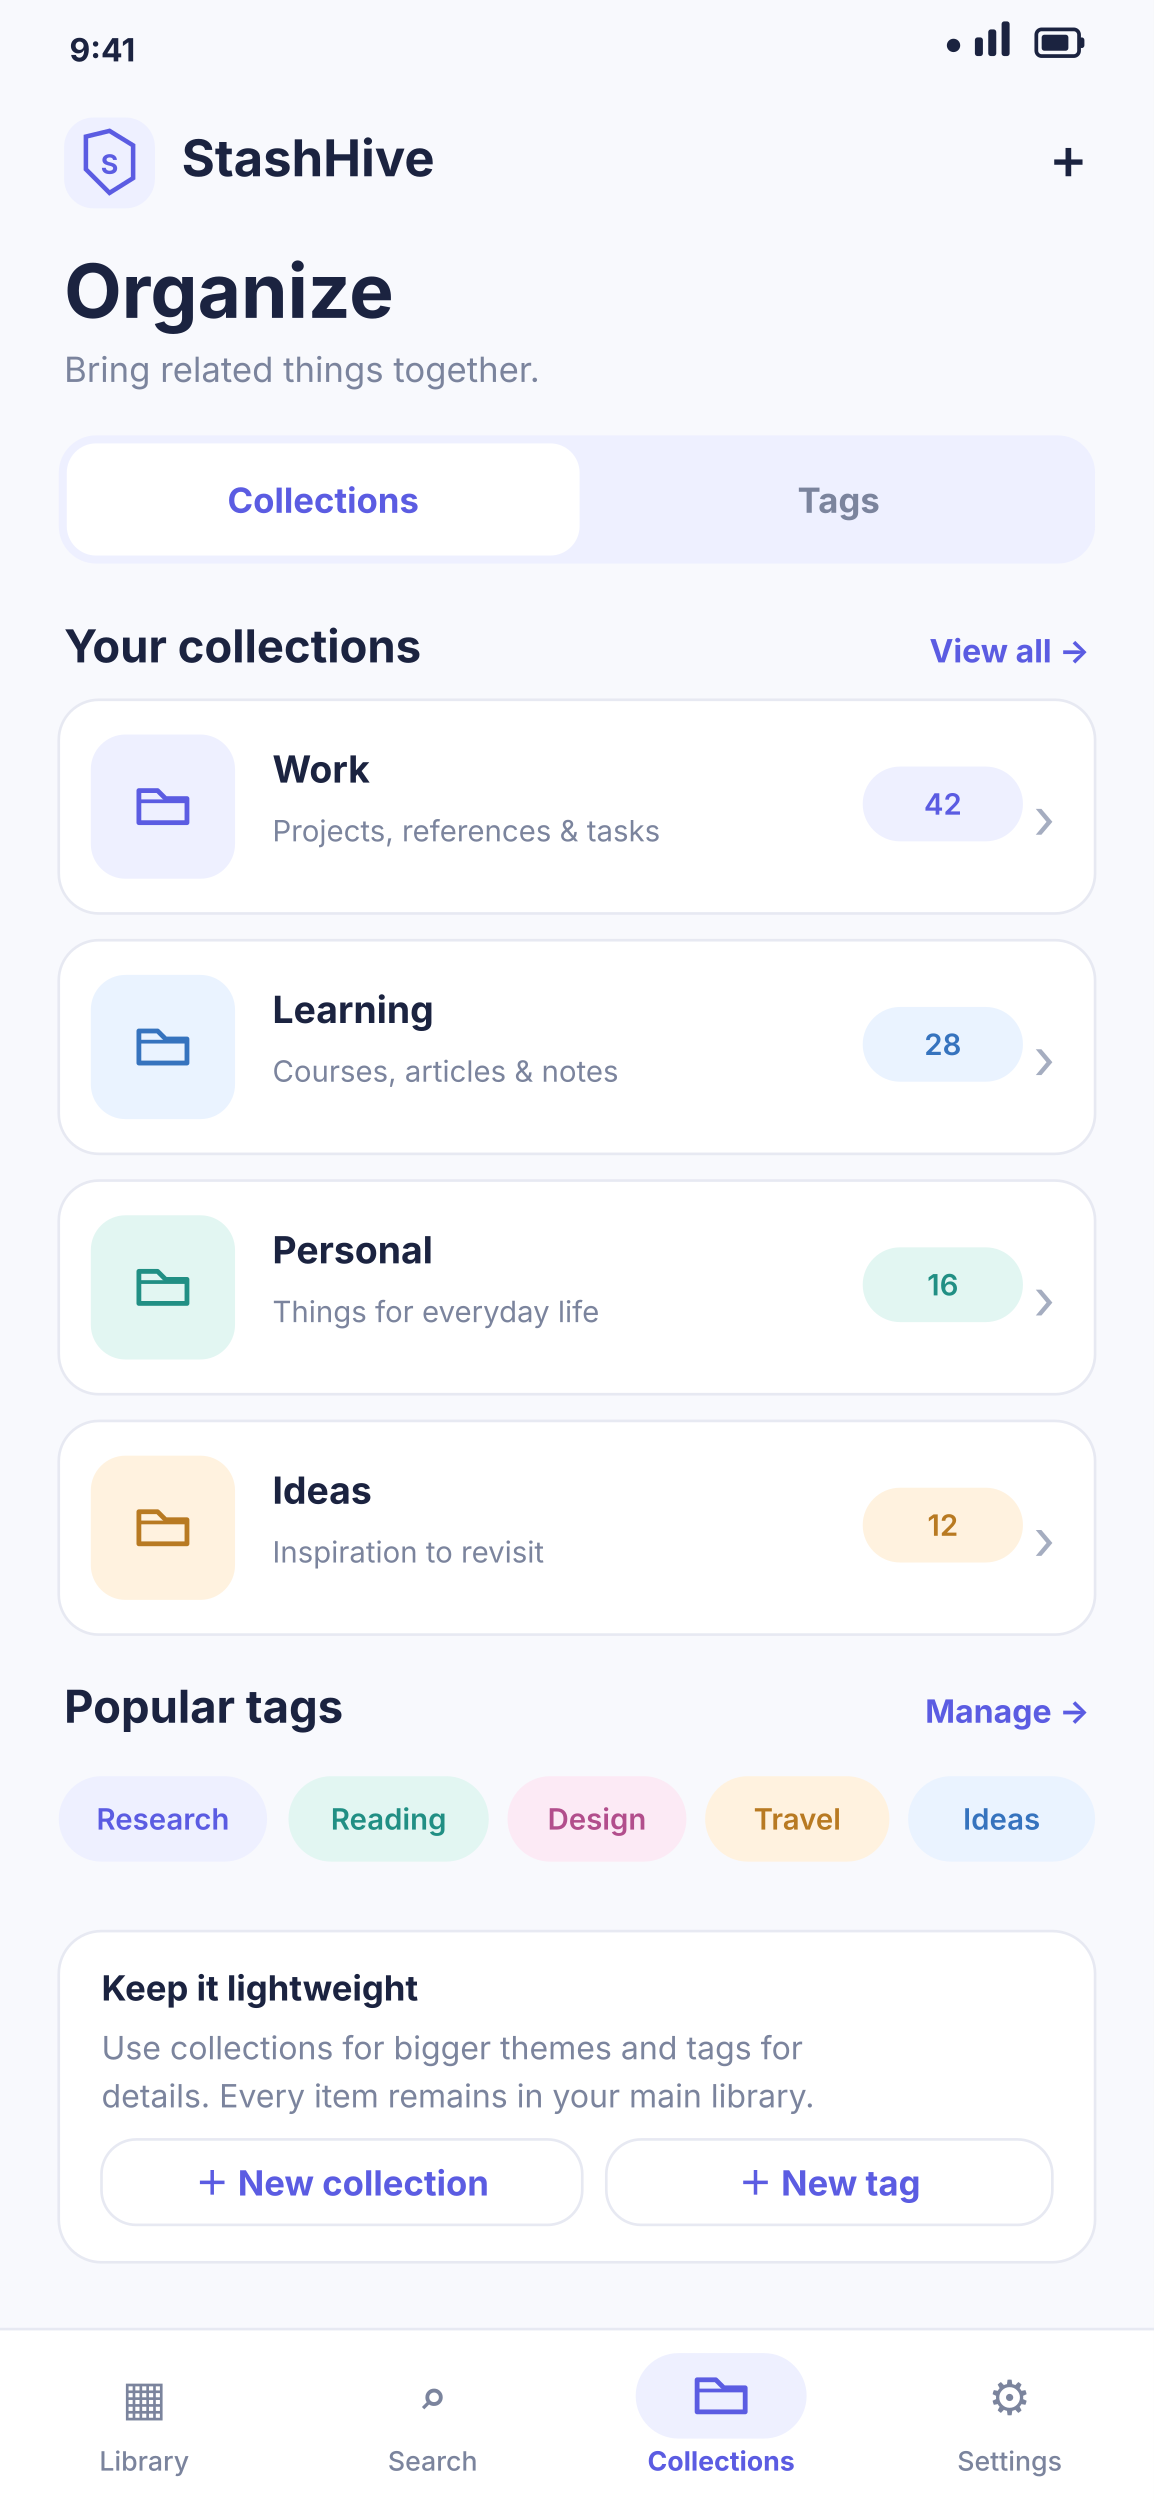
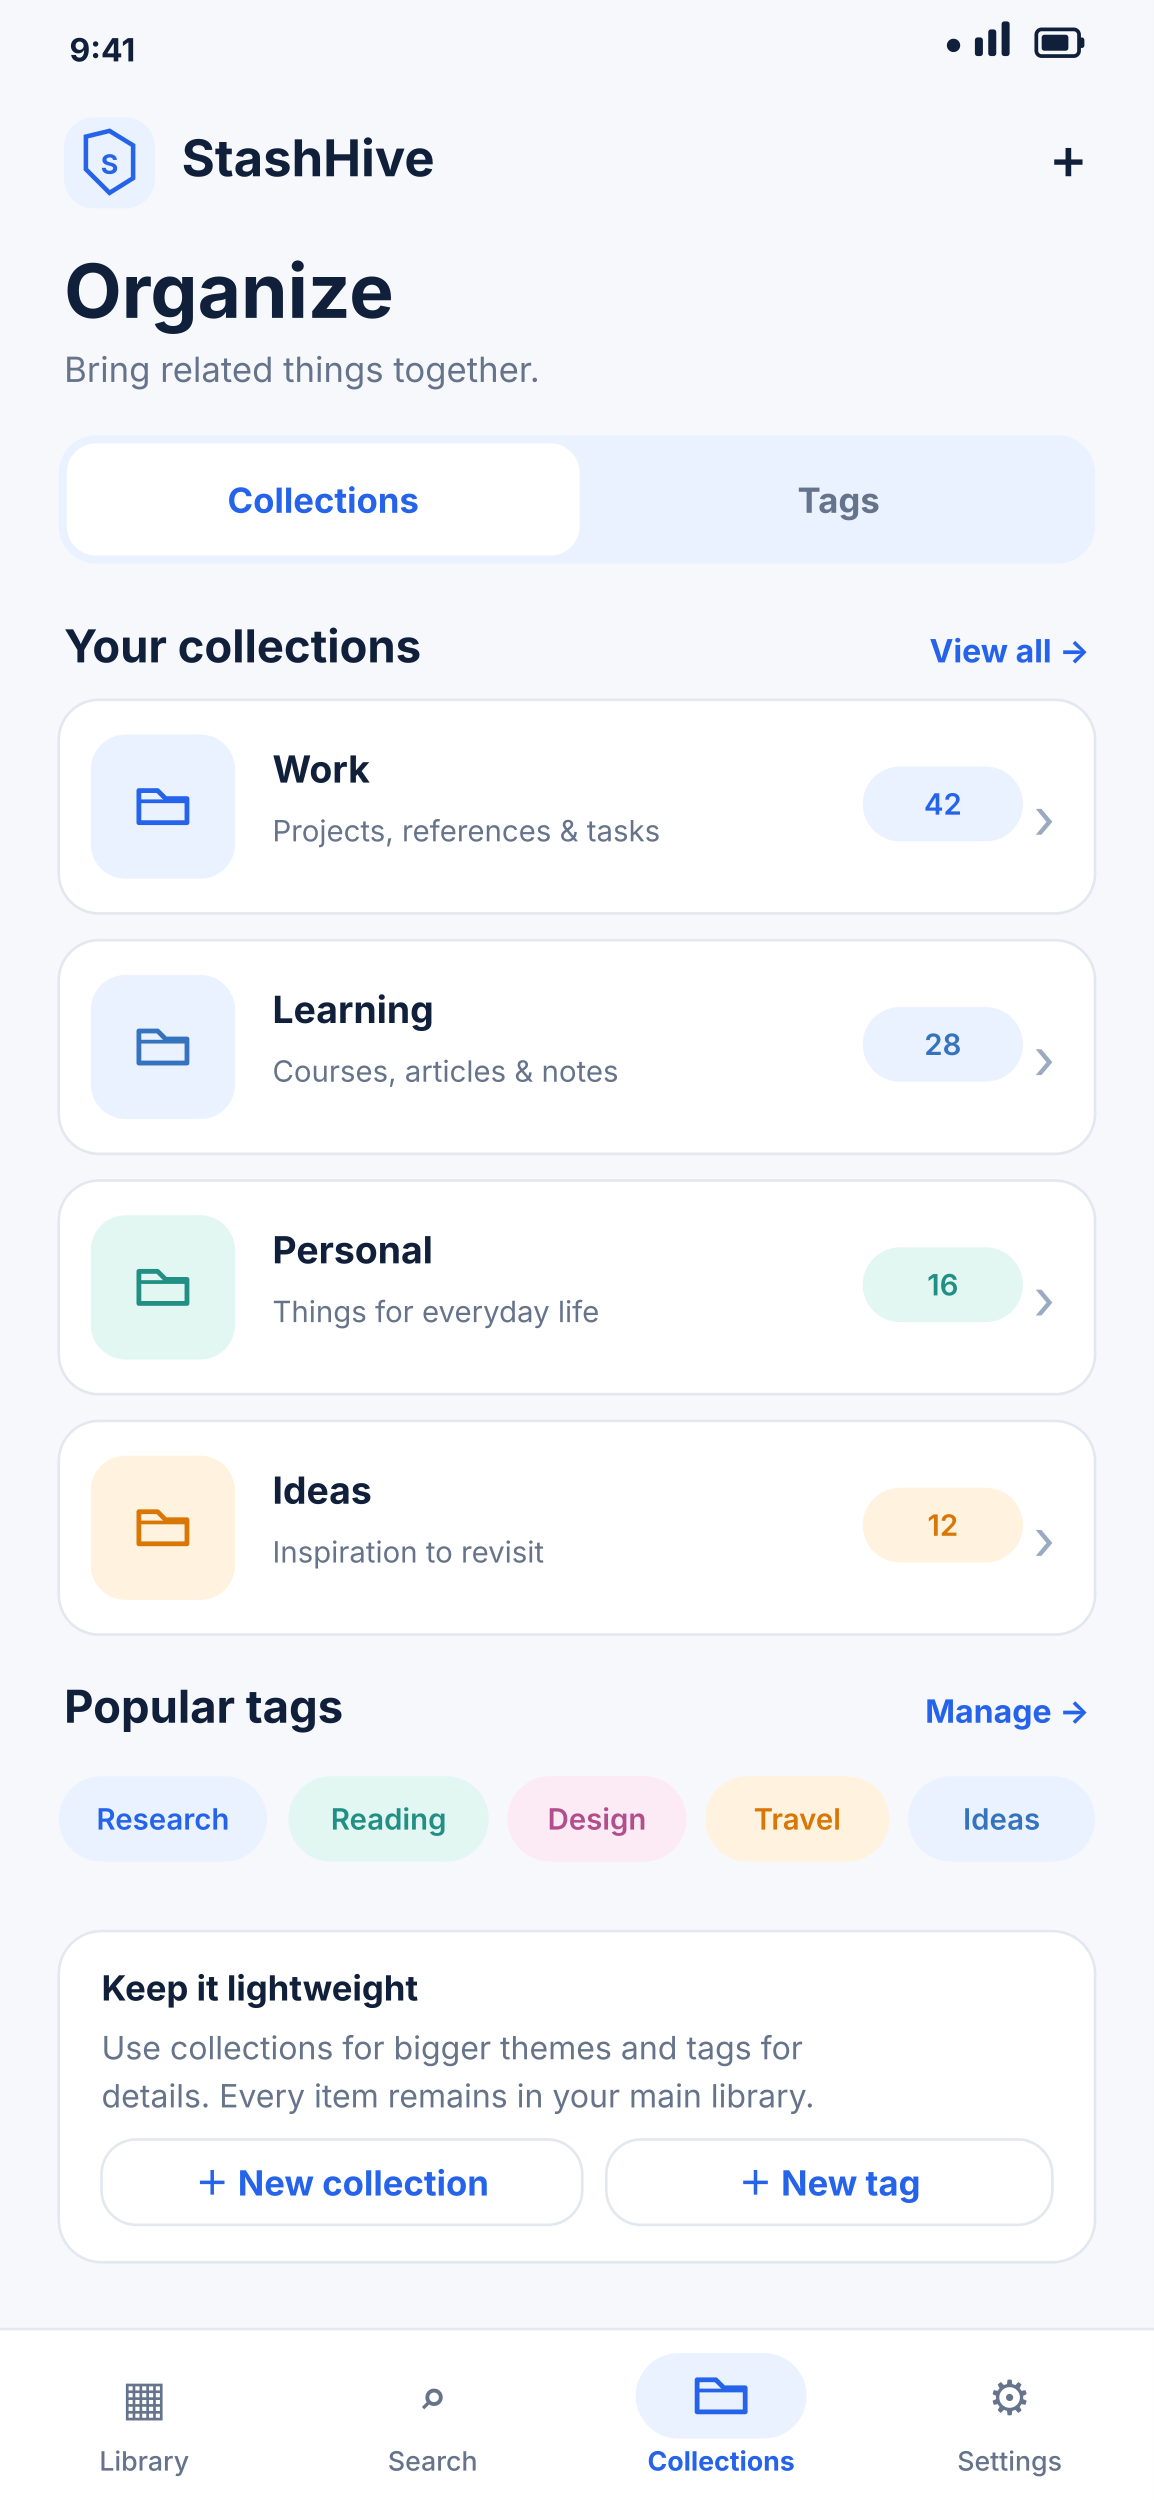
<svg xmlns="http://www.w3.org/2000/svg" width="432" height="936" viewBox="0 0 432 936">
  <defs>
    <linearGradient id="im" x1="0" y1="0" x2="1" y2="1">
-       <stop stop-color="#D4DEFF" />
+       <stop stop-color="#D6E7FD" />
      <stop offset="1" stop-color="#A9E1D7" />
    </linearGradient>
    <linearGradient id="im2" x1="0" y1="0" x2="1" y2="1">
      <stop stop-color="#FBE7D1" />
-       <stop offset="1" stop-color="#DBD9FF" />
+       <stop offset="1" stop-color="#EAF2FF" />
    </linearGradient>
  </defs>
-   <rect x="0" y="0" width="432" height="936" rx="0" fill="#F8F9FD" />
-   <text x="26" y="23" font-family="Inter,Arial,sans-serif" font-size="12" font-weight="650" fill="#1B2340" text-anchor="start">9:41</text>
-   <circle cx="357" cy="17" r="2.5" fill="#1B2340" />
-   <rect x="365" y="14" width="3" height="7" rx="1" fill="#1B2340" />
-   <rect x="370" y="11" width="3" height="10" rx="1" fill="#1B2340" />
-   <rect x="375" y="8" width="3" height="13" rx="1" fill="#1B2340" />
-   <rect x="388" y="11" width="16" height="10" rx="2" fill="none" stroke="#1B2340" stroke-width="1.4" />
-   <rect x="404" y="14" width="2" height="4" rx="1" fill="#1B2340" />
-   <rect x="390" y="13" width="10" height="6" rx="1" fill="#1B2340" />
-   <rect x="24" y="44" width="34" height="34" rx="11" fill="#EEF0FF" />
-   <path d="M41 49l8.84 5.44v12.24L41 72.22l-8.84-8.84v-12.24z" stroke="#5B5CE2" stroke-width="1.7" fill="none" />
-   <text x="41" y="65.08" font-family="Inter,Arial,sans-serif" font-size="10" font-weight="700" fill="#5B5CE2" text-anchor="middle">S</text>
-   <text x="68" y="66" font-family="Inter,Arial,sans-serif" font-size="19" font-weight="750" fill="#1B2340" text-anchor="start">StashHive</text>
-   <text x="400" y="67" font-family="Inter,Arial,sans-serif" font-size="22" font-weight="500" fill="#1B2340" text-anchor="middle">+</text>
-   <text x="24" y="119" font-family="Inter,Arial,sans-serif" font-size="28" font-weight="750" fill="#1B2340" text-anchor="start">Organize</text>
-   <text x="24" y="143" font-family="Inter,Arial,sans-serif" font-size="13" font-weight="400" fill="#7B849D" text-anchor="start">Bring related things together.</text>
-   <rect x="22" y="163" width="388" height="48" rx="14" fill="#EEF0FF" />
+   <rect x="0" y="0" width="432" height="936" rx="0" fill="#F6F8FC" />
+   <text x="26" y="23" font-family="Inter,Arial,sans-serif" font-size="12" font-weight="650" fill="#10203A" text-anchor="start">9:41</text>
+   <circle cx="357" cy="17" r="2.5" fill="#10203A" />
+   <rect x="365" y="14" width="3" height="7" rx="1" fill="#10203A" />
+   <rect x="370" y="11" width="3" height="10" rx="1" fill="#10203A" />
+   <rect x="375" y="8" width="3" height="13" rx="1" fill="#10203A" />
+   <rect x="388" y="11" width="16" height="10" rx="2" fill="none" stroke="#10203A" stroke-width="1.4" />
+   <rect x="404" y="14" width="2" height="4" rx="1" fill="#10203A" />
+   <rect x="390" y="13" width="10" height="6" rx="1" fill="#10203A" />
+   <rect x="24" y="44" width="34" height="34" rx="11" fill="#EAF2FF" />
+   <path d="M41 49l8.84 5.44v12.24L41 72.22l-8.84-8.84v-12.24z" stroke="#2563EB" stroke-width="1.7" fill="none" />
+   <text x="41" y="65.08" font-family="Inter,Arial,sans-serif" font-size="10" font-weight="700" fill="#2563EB" text-anchor="middle">S</text>
+   <text x="68" y="66" font-family="Inter,Arial,sans-serif" font-size="19" font-weight="750" fill="#10203A" text-anchor="start">StashHive</text>
+   <text x="400" y="67" font-family="Inter,Arial,sans-serif" font-size="22" font-weight="500" fill="#10203A" text-anchor="middle">+</text>
+   <text x="24" y="119" font-family="Inter,Arial,sans-serif" font-size="28" font-weight="750" fill="#10203A" text-anchor="start">Organize</text>
+   <text x="24" y="143" font-family="Inter,Arial,sans-serif" font-size="13" font-weight="400" fill="#65738B" text-anchor="start">Bring related things together.</text>
+   <rect x="22" y="163" width="388" height="48" rx="14" fill="#EAF2FF" />
  <rect x="25" y="166" width="192" height="42" rx="11" fill="#FFFFFF" />
-   <text x="121" y="192" font-family="Inter,Arial,sans-serif" font-size="13" font-weight="700" fill="#5B5CE2" text-anchor="middle">Collections</text>
-   <text x="314" y="192" font-family="Inter,Arial,sans-serif" font-size="13" font-weight="650" fill="#7B849D" text-anchor="middle">Tags</text>
-   <text x="24" y="248" font-family="Inter,Arial,sans-serif" font-size="17" font-weight="700" fill="#1B2340" text-anchor="start">Your collections</text>
-   <text x="408" y="248" font-family="Inter,Arial,sans-serif" font-size="12" font-weight="650" fill="#5B5CE2" text-anchor="end">View all  →</text>
-   <rect x="22" y="262" width="388" height="80" rx="15" fill="#FFFFFF" stroke="#E7E9F2" stroke-width="1" />
-   <rect x="34" y="275" width="54" height="54" rx="13" fill="#EEF0FF" />
-   <path d="M52 296H59L62 299H70V308H52Z" fill="none" stroke="#5B5CE2" stroke-width="1.8" stroke-linejoin="round" />
-   <path d="M52 300H70" stroke="#5B5CE2" stroke-width="1.4" />
-   <text x="102" y="293" font-family="Inter,Arial,sans-serif" font-size="14" font-weight="700" fill="#1B2340" text-anchor="start">Work</text>
-   <text x="102" y="315" font-family="Inter,Arial,sans-serif" font-size="11" font-weight="400" fill="#7B849D" text-anchor="start">Projects, references &amp; tasks</text>
-   <rect x="323" y="287" width="60" height="28" rx="14" fill="#EEF0FF" />
-   <text x="353" y="305" font-family="Inter,Arial,sans-serif" font-size="11" font-weight="600" fill="#5B5CE2" text-anchor="middle">42</text>
-   <text x="391" y="314" font-family="Inter,Arial,sans-serif" font-size="21" font-weight="400" fill="#A5ADC0" text-anchor="middle">›</text>
-   <rect x="22" y="352" width="388" height="80" rx="15" fill="#FFFFFF" stroke="#E7E9F2" stroke-width="1" />
-   <rect x="34" y="365" width="54" height="54" rx="13" fill="#EAF3FF" />
+   <text x="121" y="192" font-family="Inter,Arial,sans-serif" font-size="13" font-weight="700" fill="#2563EB" text-anchor="middle">Collections</text>
+   <text x="314" y="192" font-family="Inter,Arial,sans-serif" font-size="13" font-weight="650" fill="#65738B" text-anchor="middle">Tags</text>
+   <text x="24" y="248" font-family="Inter,Arial,sans-serif" font-size="17" font-weight="700" fill="#10203A" text-anchor="start">Your collections</text>
+   <text x="408" y="248" font-family="Inter,Arial,sans-serif" font-size="12" font-weight="650" fill="#2563EB" text-anchor="end">View all  →</text>
+   <rect x="22" y="262" width="388" height="80" rx="15" fill="#FFFFFF" stroke="#E3E8F0" stroke-width="1" />
+   <rect x="34" y="275" width="54" height="54" rx="13" fill="#EAF2FF" />
+   <path d="M52 296H59L62 299H70V308H52Z" fill="none" stroke="#2563EB" stroke-width="1.8" stroke-linejoin="round" />
+   <path d="M52 300H70" stroke="#2563EB" stroke-width="1.4" />
+   <text x="102" y="293" font-family="Inter,Arial,sans-serif" font-size="14" font-weight="700" fill="#10203A" text-anchor="start">Work</text>
+   <text x="102" y="315" font-family="Inter,Arial,sans-serif" font-size="11" font-weight="400" fill="#65738B" text-anchor="start">Projects, references &amp; tasks</text>
+   <rect x="323" y="287" width="60" height="28" rx="14" fill="#EAF2FF" />
+   <text x="353" y="305" font-family="Inter,Arial,sans-serif" font-size="11" font-weight="600" fill="#2563EB" text-anchor="middle">42</text>
+   <text x="391" y="314" font-family="Inter,Arial,sans-serif" font-size="21" font-weight="400" fill="#9AAAC0" text-anchor="middle">›</text>
+   <rect x="22" y="352" width="388" height="80" rx="15" fill="#FFFFFF" stroke="#E3E8F0" stroke-width="1" />
+   <rect x="34" y="365" width="54" height="54" rx="13" fill="#EAF2FF" />
  <path d="M52 386H59L62 389H70V398H52Z" fill="none" stroke="#3673BE" stroke-width="1.8" stroke-linejoin="round" />
  <path d="M52 390H70" stroke="#3673BE" stroke-width="1.4" />
-   <text x="102" y="383" font-family="Inter,Arial,sans-serif" font-size="14" font-weight="700" fill="#1B2340" text-anchor="start">Learning</text>
-   <text x="102" y="405" font-family="Inter,Arial,sans-serif" font-size="11" font-weight="400" fill="#7B849D" text-anchor="start">Courses, articles &amp; notes</text>
-   <rect x="323" y="377" width="60" height="28" rx="14" fill="#EAF3FF" />
+   <text x="102" y="383" font-family="Inter,Arial,sans-serif" font-size="14" font-weight="700" fill="#10203A" text-anchor="start">Learning</text>
+   <text x="102" y="405" font-family="Inter,Arial,sans-serif" font-size="11" font-weight="400" fill="#65738B" text-anchor="start">Courses, articles &amp; notes</text>
+   <rect x="323" y="377" width="60" height="28" rx="14" fill="#EAF2FF" />
  <text x="353" y="395" font-family="Inter,Arial,sans-serif" font-size="11" font-weight="600" fill="#3673BE" text-anchor="middle">28</text>
-   <text x="391" y="404" font-family="Inter,Arial,sans-serif" font-size="21" font-weight="400" fill="#A5ADC0" text-anchor="middle">›</text>
-   <rect x="22" y="442" width="388" height="80" rx="15" fill="#FFFFFF" stroke="#E7E9F2" stroke-width="1" />
+   <text x="391" y="404" font-family="Inter,Arial,sans-serif" font-size="21" font-weight="400" fill="#9AAAC0" text-anchor="middle">›</text>
+   <rect x="22" y="442" width="388" height="80" rx="15" fill="#FFFFFF" stroke="#E3E8F0" stroke-width="1" />
  <rect x="34" y="455" width="54" height="54" rx="13" fill="#E2F6F2" />
  <path d="M52 476H59L62 479H70V488H52Z" fill="none" stroke="#218F84" stroke-width="1.8" stroke-linejoin="round" />
  <path d="M52 480H70" stroke="#218F84" stroke-width="1.4" />
-   <text x="102" y="473" font-family="Inter,Arial,sans-serif" font-size="14" font-weight="700" fill="#1B2340" text-anchor="start">Personal</text>
-   <text x="102" y="495" font-family="Inter,Arial,sans-serif" font-size="11" font-weight="400" fill="#7B849D" text-anchor="start">Things for everyday life</text>
+   <text x="102" y="473" font-family="Inter,Arial,sans-serif" font-size="14" font-weight="700" fill="#10203A" text-anchor="start">Personal</text>
+   <text x="102" y="495" font-family="Inter,Arial,sans-serif" font-size="11" font-weight="400" fill="#65738B" text-anchor="start">Things for everyday life</text>
  <rect x="323" y="467" width="60" height="28" rx="14" fill="#E2F6F2" />
  <text x="353" y="485" font-family="Inter,Arial,sans-serif" font-size="11" font-weight="600" fill="#218F84" text-anchor="middle">16</text>
-   <text x="391" y="494" font-family="Inter,Arial,sans-serif" font-size="21" font-weight="400" fill="#A5ADC0" text-anchor="middle">›</text>
-   <rect x="22" y="532" width="388" height="80" rx="15" fill="#FFFFFF" stroke="#E7E9F2" stroke-width="1" />
+   <text x="391" y="494" font-family="Inter,Arial,sans-serif" font-size="21" font-weight="400" fill="#9AAAC0" text-anchor="middle">›</text>
+   <rect x="22" y="532" width="388" height="80" rx="15" fill="#FFFFFF" stroke="#E3E8F0" stroke-width="1" />
  <rect x="34" y="545" width="54" height="54" rx="13" fill="#FFF2DF" />
-   <path d="M52 566H59L62 569H70V578H52Z" fill="none" stroke="#B87A22" stroke-width="1.8" stroke-linejoin="round" />
-   <path d="M52 570H70" stroke="#B87A22" stroke-width="1.4" />
-   <text x="102" y="563" font-family="Inter,Arial,sans-serif" font-size="14" font-weight="700" fill="#1B2340" text-anchor="start">Ideas</text>
-   <text x="102" y="585" font-family="Inter,Arial,sans-serif" font-size="11" font-weight="400" fill="#7B849D" text-anchor="start">Inspiration to revisit</text>
+   <path d="M52 566H59L62 569H70V578H52Z" fill="none" stroke="#D97706" stroke-width="1.8" stroke-linejoin="round" />
+   <path d="M52 570H70" stroke="#D97706" stroke-width="1.4" />
+   <text x="102" y="563" font-family="Inter,Arial,sans-serif" font-size="14" font-weight="700" fill="#10203A" text-anchor="start">Ideas</text>
+   <text x="102" y="585" font-family="Inter,Arial,sans-serif" font-size="11" font-weight="400" fill="#65738B" text-anchor="start">Inspiration to revisit</text>
  <rect x="323" y="557" width="60" height="28" rx="14" fill="#FFF2DF" />
-   <text x="353" y="575" font-family="Inter,Arial,sans-serif" font-size="11" font-weight="600" fill="#B87A22" text-anchor="middle">12</text>
-   <text x="391" y="584" font-family="Inter,Arial,sans-serif" font-size="21" font-weight="400" fill="#A5ADC0" text-anchor="middle">›</text>
-   <text x="24" y="645" font-family="Inter,Arial,sans-serif" font-size="17" font-weight="700" fill="#1B2340" text-anchor="start">Popular tags</text>
-   <text x="408" y="645" font-family="Inter,Arial,sans-serif" font-size="12" font-weight="650" fill="#5B5CE2" text-anchor="end">Manage  →</text>
-   <rect x="22" y="665" width="78" height="32" rx="16" fill="#EEF0FF" />
-   <text x="61" y="685" font-family="Inter,Arial,sans-serif" font-size="11" font-weight="600" fill="#5B5CE2" text-anchor="middle">Research</text>
+   <text x="353" y="575" font-family="Inter,Arial,sans-serif" font-size="11" font-weight="600" fill="#D97706" text-anchor="middle">12</text>
+   <text x="391" y="584" font-family="Inter,Arial,sans-serif" font-size="21" font-weight="400" fill="#9AAAC0" text-anchor="middle">›</text>
+   <text x="24" y="645" font-family="Inter,Arial,sans-serif" font-size="17" font-weight="700" fill="#10203A" text-anchor="start">Popular tags</text>
+   <text x="408" y="645" font-family="Inter,Arial,sans-serif" font-size="12" font-weight="650" fill="#2563EB" text-anchor="end">Manage  →</text>
+   <rect x="22" y="665" width="78" height="32" rx="16" fill="#EAF2FF" />
+   <text x="61" y="685" font-family="Inter,Arial,sans-serif" font-size="11" font-weight="600" fill="#2563EB" text-anchor="middle">Research</text>
  <rect x="108" y="665" width="75" height="32" rx="16" fill="#E2F6F2" />
  <text x="145.5" y="685" font-family="Inter,Arial,sans-serif" font-size="11" font-weight="600" fill="#218F84" text-anchor="middle">Reading</text>
  <rect x="190" y="665" width="67" height="32" rx="16" fill="#FCEAF5" />
  <text x="223.5" y="685" font-family="Inter,Arial,sans-serif" font-size="11" font-weight="600" fill="#B24E8C" text-anchor="middle">Design</text>
  <rect x="264" y="665" width="69" height="32" rx="16" fill="#FFF2DF" />
-   <text x="298.5" y="685" font-family="Inter,Arial,sans-serif" font-size="11" font-weight="600" fill="#B87A22" text-anchor="middle">Travel</text>
-   <rect x="340" y="665" width="70" height="32" rx="16" fill="#EAF3FF" />
+   <text x="298.5" y="685" font-family="Inter,Arial,sans-serif" font-size="11" font-weight="600" fill="#D97706" text-anchor="middle">Travel</text>
+   <rect x="340" y="665" width="70" height="32" rx="16" fill="#EAF2FF" />
  <text x="375" y="685" font-family="Inter,Arial,sans-serif" font-size="11" font-weight="600" fill="#3673BE" text-anchor="middle">Ideas</text>
-   <rect x="22" y="723" width="388" height="124" rx="16" fill="#FFFFFF" stroke="#E7E9F2" stroke-width="1" />
-   <text x="38" y="749" font-family="Inter,Arial,sans-serif" font-size="13" font-weight="700" fill="#1B2340" text-anchor="start">Keep it lightweight</text>
-   <text x="38" y="771" font-family="Inter,Arial,sans-serif" font-size="12" font-weight="400" fill="#7B849D" text-anchor="start">Use collections for bigger themes and tags for</text>
-   <text x="38" y="789" font-family="Inter,Arial,sans-serif" font-size="12" font-weight="400" fill="#7B849D" text-anchor="start">details. Every item remains in your main library.</text>
-   <rect x="38" y="801" width="180" height="32" rx="13" fill="#FFFFFF" stroke="#E7E9F2" stroke-width="1" />
-   <text x="128" y="822" font-family="Inter,Arial,sans-serif" font-size="13" font-weight="650" fill="#5B5CE2" text-anchor="middle">＋  New collection</text>
-   <rect x="227" y="801" width="167" height="32" rx="13" fill="#FFFFFF" stroke="#E7E9F2" stroke-width="1" />
-   <text x="310.5" y="822" font-family="Inter,Arial,sans-serif" font-size="13" font-weight="650" fill="#5B5CE2" text-anchor="middle">＋  New tag</text>
+   <rect x="22" y="723" width="388" height="124" rx="16" fill="#FFFFFF" stroke="#E3E8F0" stroke-width="1" />
+   <text x="38" y="749" font-family="Inter,Arial,sans-serif" font-size="13" font-weight="700" fill="#10203A" text-anchor="start">Keep it lightweight</text>
+   <text x="38" y="771" font-family="Inter,Arial,sans-serif" font-size="12" font-weight="400" fill="#65738B" text-anchor="start">Use collections for bigger themes and tags for</text>
+   <text x="38" y="789" font-family="Inter,Arial,sans-serif" font-size="12" font-weight="400" fill="#65738B" text-anchor="start">details. Every item remains in your main library.</text>
+   <rect x="38" y="801" width="180" height="32" rx="13" fill="#FFFFFF" stroke="#E3E8F0" stroke-width="1" />
+   <text x="128" y="822" font-family="Inter,Arial,sans-serif" font-size="13" font-weight="650" fill="#2563EB" text-anchor="middle">＋  New collection</text>
+   <rect x="227" y="801" width="167" height="32" rx="13" fill="#FFFFFF" stroke="#E3E8F0" stroke-width="1" />
+   <text x="310.5" y="822" font-family="Inter,Arial,sans-serif" font-size="13" font-weight="650" fill="#2563EB" text-anchor="middle">＋  New tag</text>
  <rect x="0" y="872" width="432" height="64" rx="0" fill="#FFFFFF" />
-   <path d="M0 872L432 872" stroke="#E7E9F2" stroke-width="1" fill="none" stroke-linecap="round" />
-   <text x="54" y="904" font-family="Inter,Arial,sans-serif" font-size="18" font-weight="600" fill="#7B849D" text-anchor="middle">▦</text>
-   <text x="54" y="925" font-family="Inter,Arial,sans-serif" font-size="10" font-weight="450" fill="#7B849D" text-anchor="middle">Library</text>
-   <text x="162" y="904" font-family="Inter,Arial,sans-serif" font-size="18" font-weight="600" fill="#7B849D" text-anchor="middle">⌕</text>
-   <text x="162" y="925" font-family="Inter,Arial,sans-serif" font-size="10" font-weight="450" fill="#7B849D" text-anchor="middle">Search</text>
-   <rect x="238" y="881" width="64" height="32" rx="16" fill="#EEF0FF" />
-   <path d="M261 891H268L271 894H279V903H261Z" fill="none" stroke="#5B5CE2" stroke-width="1.8" stroke-linejoin="round" />
-   <path d="M261 895H279" stroke="#5B5CE2" stroke-width="1.4" />
-   <text x="270" y="925" font-family="Inter,Arial,sans-serif" font-size="10" font-weight="650" fill="#5B5CE2" text-anchor="middle">Collections</text>
-   <text x="378" y="904" font-family="Inter,Arial,sans-serif" font-size="18" font-weight="600" fill="#7B849D" text-anchor="middle">⚙</text>
-   <text x="378" y="925" font-family="Inter,Arial,sans-serif" font-size="10" font-weight="450" fill="#7B849D" text-anchor="middle">Settings</text>
+   <path d="M0 872L432 872" stroke="#E3E8F0" stroke-width="1" fill="none" stroke-linecap="round" />
+   <text x="54" y="904" font-family="Inter,Arial,sans-serif" font-size="18" font-weight="600" fill="#65738B" text-anchor="middle">▦</text>
+   <text x="54" y="925" font-family="Inter,Arial,sans-serif" font-size="10" font-weight="450" fill="#65738B" text-anchor="middle">Library</text>
+   <text x="162" y="904" font-family="Inter,Arial,sans-serif" font-size="18" font-weight="600" fill="#65738B" text-anchor="middle">⌕</text>
+   <text x="162" y="925" font-family="Inter,Arial,sans-serif" font-size="10" font-weight="450" fill="#65738B" text-anchor="middle">Search</text>
+   <rect x="238" y="881" width="64" height="32" rx="16" fill="#EAF2FF" />
+   <path d="M261 891H268L271 894H279V903H261Z" fill="none" stroke="#2563EB" stroke-width="1.8" stroke-linejoin="round" />
+   <path d="M261 895H279" stroke="#2563EB" stroke-width="1.4" />
+   <text x="270" y="925" font-family="Inter,Arial,sans-serif" font-size="10" font-weight="650" fill="#2563EB" text-anchor="middle">Collections</text>
+   <text x="378" y="904" font-family="Inter,Arial,sans-serif" font-size="18" font-weight="600" fill="#65738B" text-anchor="middle">⚙</text>
+   <text x="378" y="925" font-family="Inter,Arial,sans-serif" font-size="10" font-weight="450" fill="#65738B" text-anchor="middle">Settings</text>
</svg>
